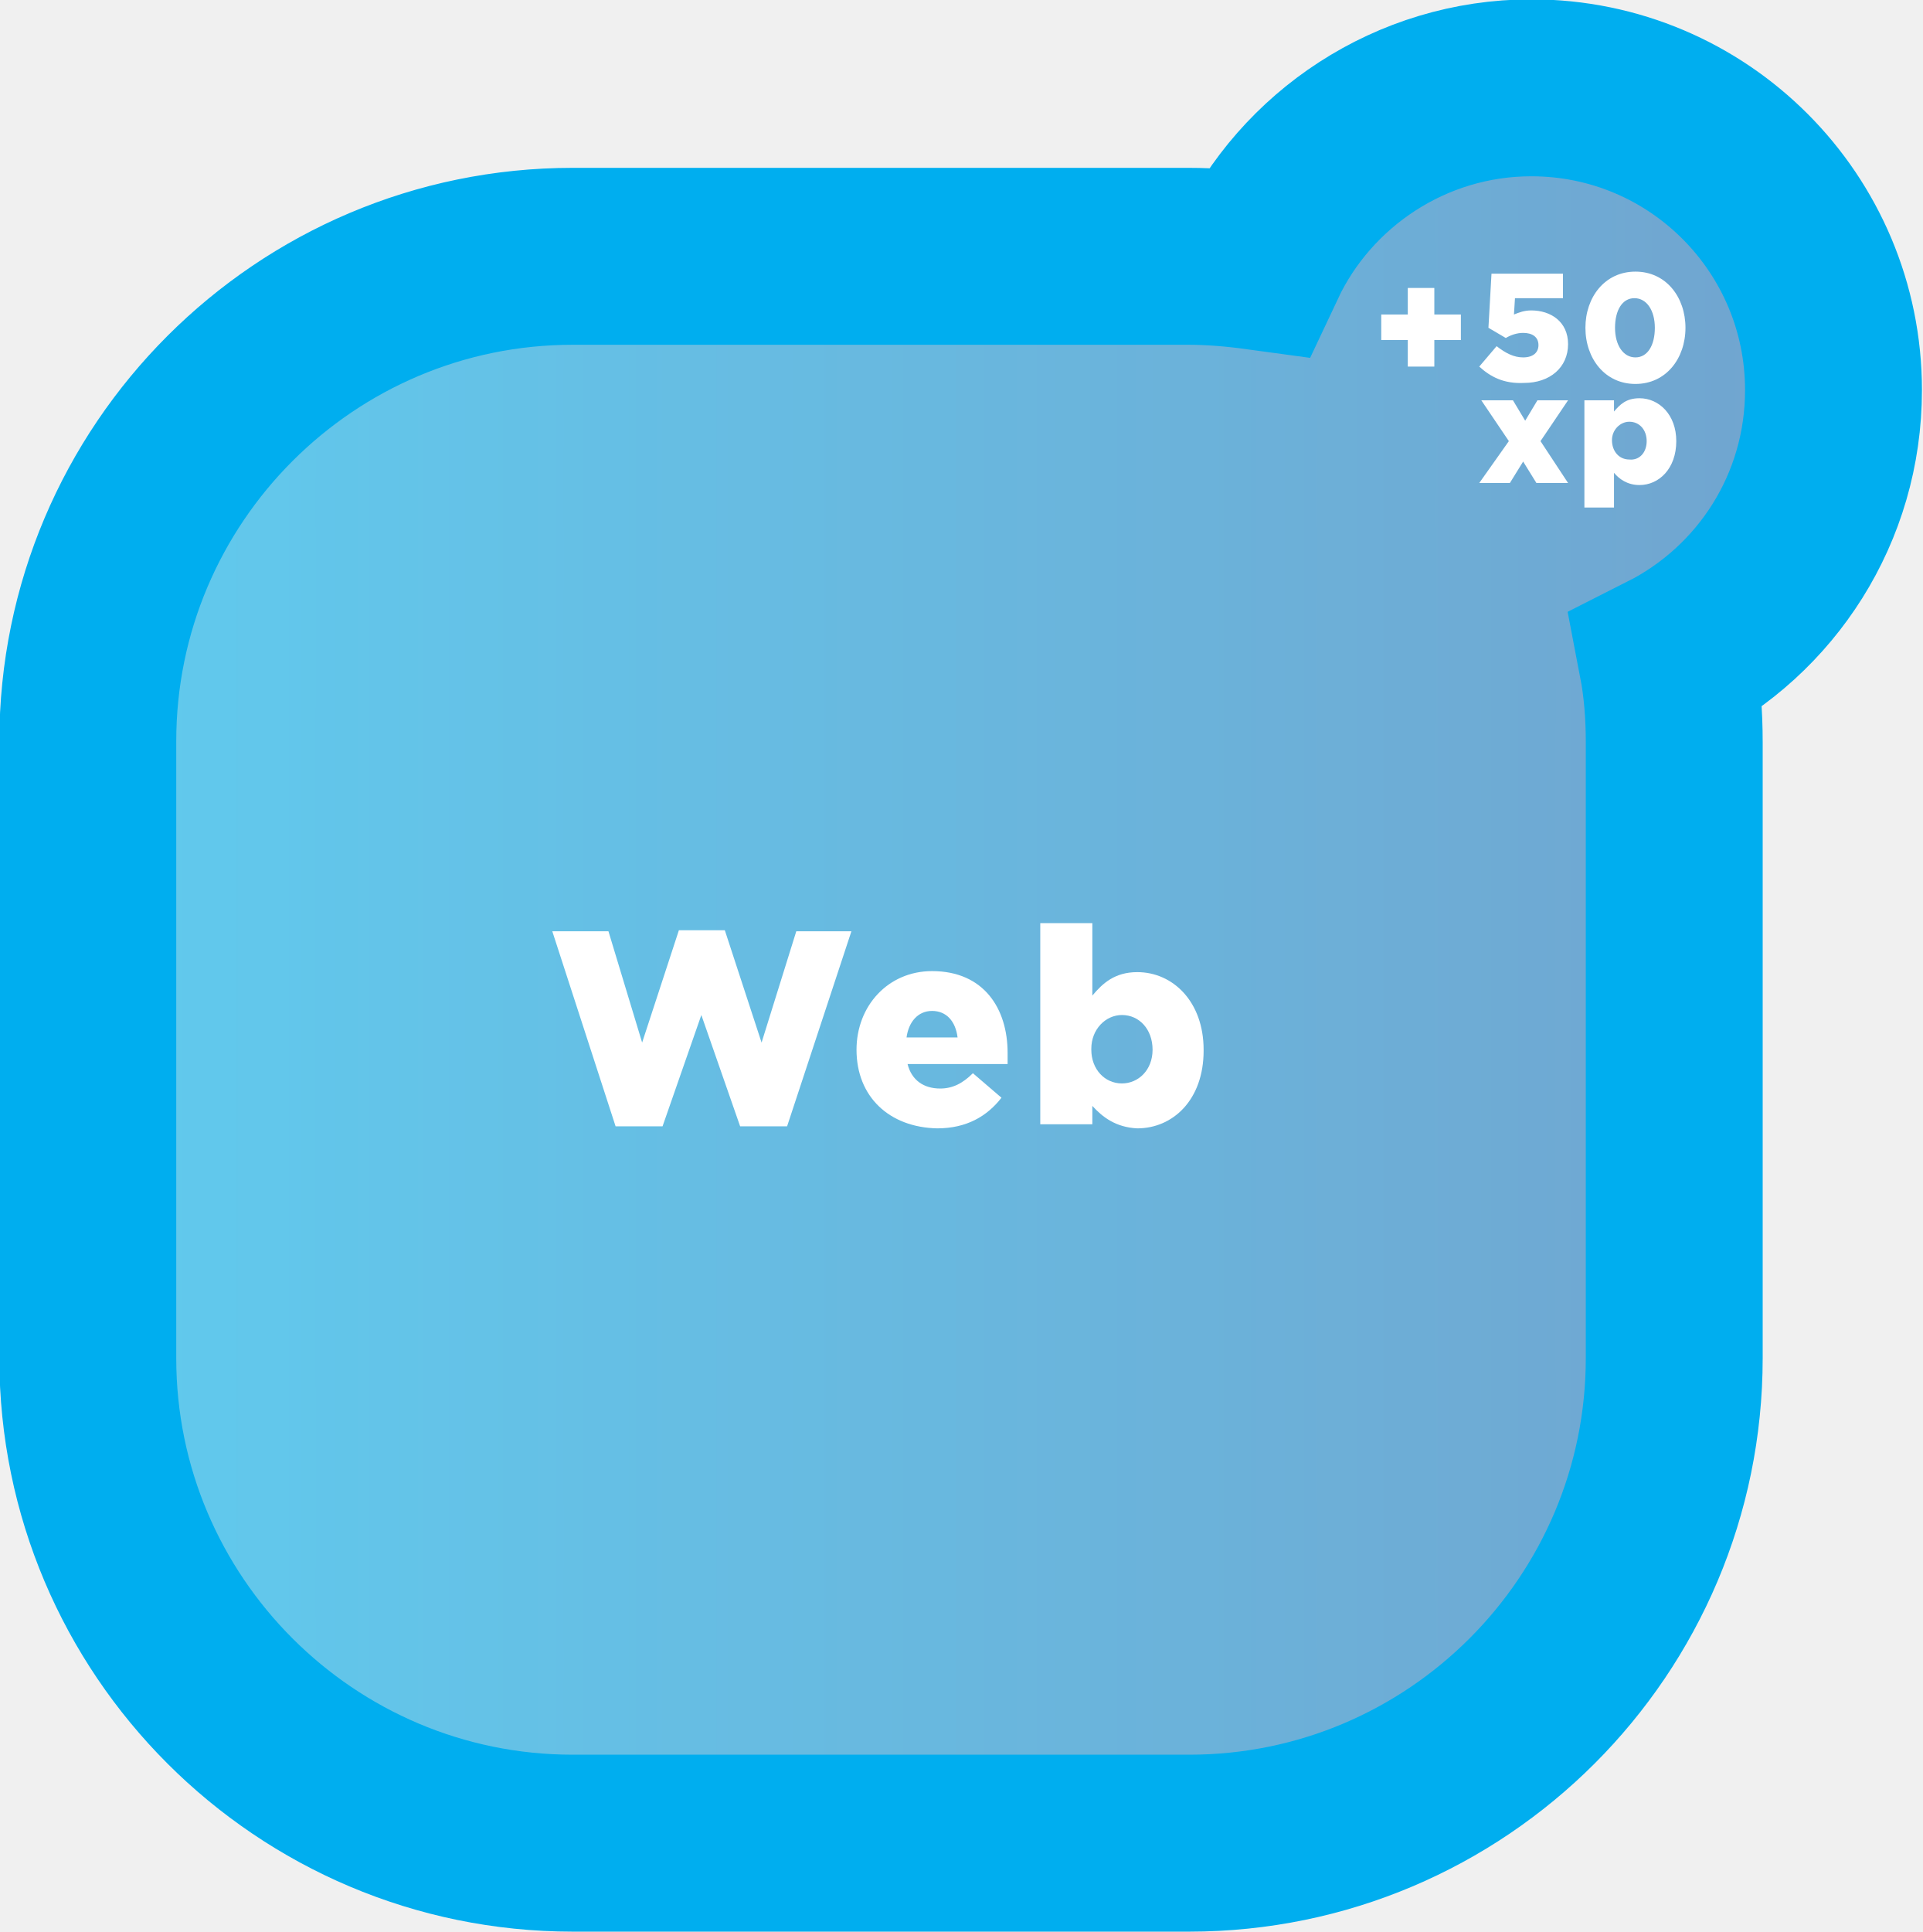
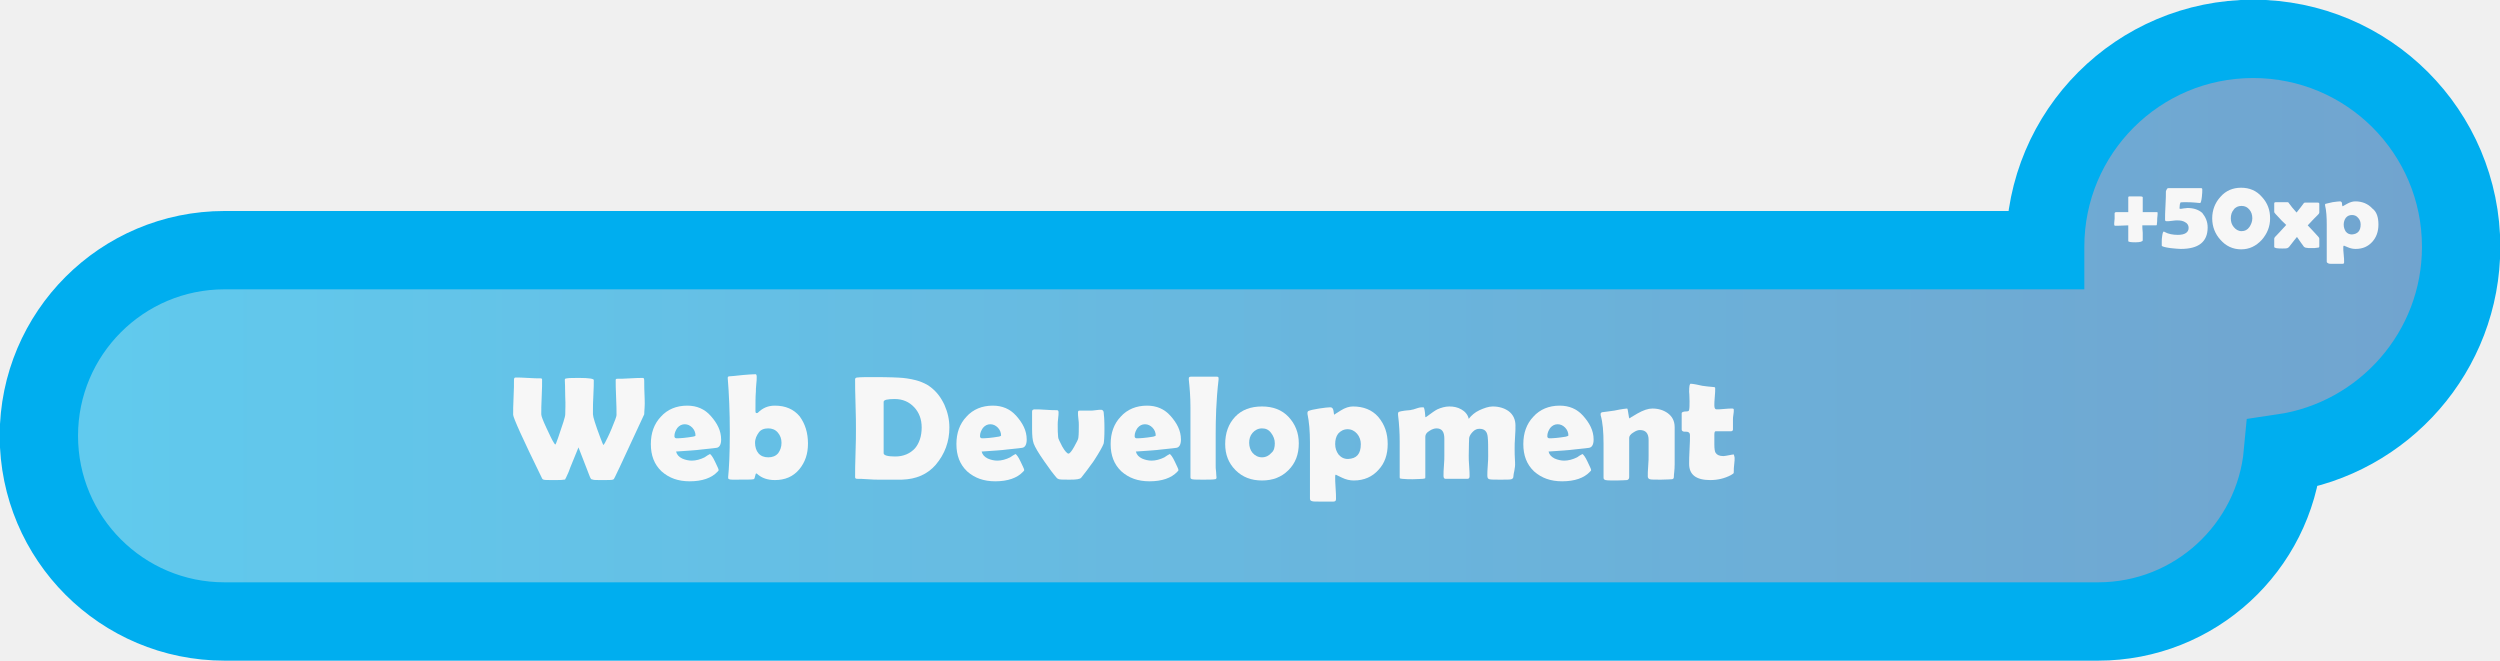
- <svg xmlns="http://www.w3.org/2000/svg" version="1.1" id="Layer_1" x="0px" y="0px" width="188.3px" height="189.2px" viewBox="0 0 188.3 189.2" style="enable-background:new 0 0 188.3 189.2;" xml:space="preserve">
+ <svg xmlns="http://www.w3.org/2000/svg" version="1.1" id="Layer_1" x="0px" y="0px" viewBox="-497 346.3 604.6 159.7" style="enable-background:new -497 346.3 604.6 159.7;" xml:space="preserve">
  <style type="text/css">
- 
- 	.st0{fill:none;stroke:#009444;stroke-width:8.299;stroke-miterlimit:10;}
- 	.st1{fill:none;stroke:#E1871E;stroke-width:4.141;stroke-miterlimit:10;}
- 	.st2{fill:none;stroke:#00AEEF;stroke-width:17.327;stroke-miterlimit:10;}
- 	.st3{fill:none;stroke:#00AEEF;stroke-width:7.864;stroke-miterlimit:10;}
- 	.st4{fill:#E0E0E0;}
- 	.st5{fill:#E1871E;}
- 	.st6{opacity:0.6;clip-path:url(#SVGID_18_);fill:url(#SVGID_19_);}
- 	.st7{fill:none;stroke:#00AEEF;stroke-width:4.141;stroke-miterlimit:10;}
- 	.st8{fill:#ED1C24;}
- 	.st9{fill:none;stroke:#414042;stroke-width:13.892;stroke-miterlimit:10;}
- 	.st10{fill:none;stroke:#FFFFFF;stroke-width:0.673;stroke-miterlimit:10;}
- 	.st11{opacity:0.8;fill:#FFFFFF;}
- 	.st12{fill:none;stroke:#E1871E;stroke-width:8.299;stroke-miterlimit:10;}
- 	.st13{clip-path:url(#SVGID_18_);fill:none;stroke:#00AEEF;stroke-width:24.964;stroke-miterlimit:10;}
- 	.st14{opacity:0.6;fill:url(#SVGID_3_);}
- 	.st15{opacity:0.6;fill:url(#SVGID_4_);}
- 	.st16{opacity:0.6;fill:url(#SVGID_7_);}
- 	.st17{opacity:0.6;fill:url(#SVGID_8_);}
- 	.st18{fill:#231F20;}
- 	.st19{fill:#00AEEF;stroke:#00AEEF;stroke-width:1.573;stroke-linejoin:round;stroke-miterlimit:10;}
- 	.st20{opacity:0.9;fill:url(#SVGID_15_);stroke:url(#SVGID_16_);stroke-miterlimit:10;}
- 	.st21{fill:none;stroke:#00AEEF;stroke-width:8.299;stroke-miterlimit:10;}
- 	.st22{fill:#00AEEF;stroke:#00AEEF;stroke-width:1.66;stroke-linejoin:round;stroke-miterlimit:10;}
- 	.st23{clip-path:url(#SVGID_2_);}
- 	.st24{fill:url(#SVGID_5_);}
- 	.st25{fill:url(#SVGID_6_);}
- 	.st26{fill:url(#SVGID_9_);}
- 	.st27{fill:#2BB673;}
- 	.st28{clip-path:url(#SVGID_21_);fill:none;stroke:#00AEEF;stroke-width:24.964;stroke-miterlimit:10;}
- 	.st29{opacity:0.8;}
- 	.st30{fill:#FFFFFF;}
- 	.st31{opacity:0.6;clip-path:url(#SVGID_21_);fill:url(#SVGID_22_);}
- 	.st32{fill:none;stroke:#00AEEF;stroke-width:18.253;stroke-miterlimit:10;}
- 	.st33{opacity:0.6;fill:url(#SVGID_11_);}
- 	.st34{opacity:0.6;fill:url(#SVGID_12_);}
- 	.st35{opacity:0.6;fill:url(#SVGID_23_);}
- 	.st36{opacity:0.6;fill:url(#SVGID_24_);}
- 	.st37{opacity:0.6;fill:url(#SVGID_25_);}
- 	.st38{opacity:0.6;fill:url(#SVGID_26_);}
- 	.st39{opacity:0.6;fill:url(#SVGID_27_);}
- 	.st40{opacity:0.6;fill:url(#SVGID_28_);}
- 	.st41{opacity:0.6;fill:url(#SVGID_29_);}
- 	.st42{opacity:0.6;fill:url(#SVGID_30_);}
- 	.st43{fill:none;stroke:#ED1C24;stroke-width:7.864;stroke-miterlimit:10;}
- 	.st44{fill:none;stroke:#009444;stroke-width:7.864;stroke-miterlimit:10;}
- 	.st45{opacity:0.8;fill:#414042;}
- 	.st46{fill:none;stroke:#ED1C24;stroke-width:4.141;stroke-miterlimit:10;}
- 	.st47{fill:none;stroke:#009444;stroke-width:4.141;stroke-miterlimit:10;}
- 	.st48{fill:url(#SVGID_10_);}
- 	.st49{fill:url(#SVGID_13_);}
- 	.st50{fill:url(#SVGID_14_);}
- 	.st51{fill:none;stroke:#00AEEF;stroke-width:18.944;stroke-miterlimit:10;}
- 	.st52{fill:#00AEEF;stroke:#00AEEF;stroke-width:0.828;stroke-linejoin:round;stroke-miterlimit:10;}
- 	.st53{fill:#A7A9AC;}
- 	.st54{fill:none;stroke:#FFFFFF;stroke-width:2.02;stroke-miterlimit:10;}
- 	.st55{fill:#414042;}
- 	.st56{fill:none;stroke:#E1871E;stroke-width:7.864;stroke-miterlimit:10;}
- 	.st57{fill:none;stroke:#FFFFFF;stroke-width:0.74;stroke-miterlimit:10;}
- 	.st58{fill:none;stroke:#ED1C24;stroke-width:8.299;stroke-miterlimit:10;}
- 
+ 	.st0{opacity:0.6;fill:url(#SVGID_1_);enable-background:new    ;}
+ 	.st1{fill:none;stroke:#00AEEF;stroke-width:18.944;stroke-miterlimit:10;}
+ 	.st2{fill:#F7F7F7;}
</style>
+   <linearGradient id="SVGID_1_" gradientUnits="userSpaceOnUse" x1="-487.6" y1="428.45" x2="98.2" y2="428.45" gradientTransform="matrix(1 0 0 -1 0 854.6)">
+     <stop offset="0" style="stop-color:#00B2ED" />
+     <stop offset="0.995" style="stop-color:#1D71B8" />
+   </linearGradient>
+   <path class="st0" d="M98.2,406c0-27.8-22.5-50.3-50.3-50.3S-2.4,378.2-2.4,406c0,0.3,0,0.5,0,0.8h-440.3  c-24.8,0-44.9,20.1-44.9,44.9c0,24.8,20.1,44.9,44.9,44.9H10.4c23.4,0,42.6-17.9,44.7-40.7C79.5,452.3,98.2,431.3,98.2,406z" />
+   <path class="st1" d="M98.2,406c0-27.8-22.5-50.3-50.3-50.3S-2.4,378.2-2.4,406c0,0.3,0,0.5,0,0.8h-440.3  c-24.8,0-44.9,20.1-44.9,44.9c0,24.8,20.1,44.9,44.9,44.9H10.4c23.4,0,42.6-17.9,44.7-40.7C79.5,452.3,98.2,431.3,98.2,406z" />
  <g>
-     <g>
-       <g>
-         <linearGradient id="SVGID_2_" gradientUnits="userSpaceOnUse" x1="8.663" y1="94.32" x2="179.637" y2="94.32">
-           <stop offset="0" style="stop-color:#00B2ED" />
-           <stop offset="0.995" style="stop-color:#1D71B8" />
-         </linearGradient>
-         <path style="opacity:0.6;fill:url(#SVGID_2_);" d="M179.6,38c0-16.3-13.2-29.6-29.6-29.6c-11.8,0-22.1,7-26.8,17     c-2.2-0.3-4.5-0.5-6.8-0.5H56.1c-26.2,0-47.5,21.3-47.5,47.5v60.4c0,26.2,21.3,47.5,47.5,47.5h60.4c26.2,0,47.5-21.3,47.5-47.5     V72.4c0-2.7-0.2-5.4-0.7-8C173,59.5,179.6,49.5,179.6,38z" />
-         <path class="st2" d="M179.6,38.2c0-16.3-13.2-29.6-29.6-29.6c-11.8,0-22.1,7-26.8,17c-2.2-0.3-4.5-0.5-6.8-0.5H56.1     c-26.2,0-47.5,21.3-47.5,47.5V133c0,26.2,21.3,47.5,47.5,47.5h60.4c26.2,0,47.5-21.3,47.5-47.5V72.7c0-2.7-0.2-5.4-0.7-8     C173,59.8,179.6,49.8,179.6,38.2z" />
-       </g>
-       <g>
-         <path class="st30" d="M137.9,33.3h-2.6v-2.5h2.6v-2.6h2.6v2.6h2.6v2.5h-2.6v2.6h-2.6V33.3z" />
-         <path class="st30" d="M144.9,35.9l1.7-2c0.9,0.7,1.7,1.1,2.6,1.1c1,0,1.5-0.5,1.5-1.2v0c0-0.8-0.6-1.2-1.5-1.2     c-0.6,0-1.2,0.2-1.7,0.5l-1.7-1l0.3-5.3h7v2.4h-4.7l-0.1,1.6c0.5-0.2,1-0.4,1.7-0.4c1.9,0,3.6,1.1,3.6,3.3v0     c0,2.3-1.8,3.8-4.3,3.8C147.3,37.6,146,36.9,144.9,35.9z" />
-         <path class="st30" d="M155.3,32.1L155.3,32.1c0-3,1.9-5.5,4.9-5.5c3,0,4.9,2.5,4.9,5.5v0c0,3-1.9,5.5-4.9,5.5     C157.2,37.6,155.3,35.1,155.3,32.1z M162.1,32.1L162.1,32.1c0-1.7-0.8-2.9-2-2.9c-1.2,0-1.9,1.2-1.9,2.9v0c0,1.7,0.8,2.9,2,2.9     C161.4,35,162.1,33.8,162.1,32.1z" />
-         <path class="st30" d="M147.8,43.2l-2.7-4h3.1l1.2,2l1.2-2h3l-2.7,4l2.7,4.1h-3.1l-1.3-2.1l-1.3,2.1h-3L147.8,43.2z" />
-         <path class="st30" d="M155.2,39.2h2.9v1.1c0.6-0.7,1.2-1.3,2.5-1.3c1.9,0,3.6,1.6,3.6,4.2v0c0,2.7-1.7,4.3-3.6,4.3     c-1.2,0-2-0.6-2.5-1.2v3.4h-2.9V39.2z M161.3,43.2L161.3,43.2c0-1.1-0.7-1.9-1.7-1.9c-0.9,0-1.7,0.8-1.7,1.8v0     c0,1.1,0.7,1.9,1.7,1.9C160.6,45.1,161.3,44.3,161.3,43.2z" />
-       </g>
-     </g>
-     <g>
-       <path class="st30" d="M54.1,91.2h5.5l3.3,10.9l3.6-11h4.5l3.6,11L78,91.2h5.4l-6.3,19.1h-4.6l-3.8-10.9l-3.8,10.9h-4.6L54.1,91.2z    " />
-       <path class="st30" d="M83.9,102.8L83.9,102.8c0-4.3,3.1-7.7,7.4-7.7c5.1,0,7.4,3.7,7.4,8c0,0.3,0,0.7,0,1.1h-9.8    c0.4,1.6,1.6,2.4,3.2,2.4c1.2,0,2.2-0.5,3.2-1.5l2.8,2.4c-1.4,1.8-3.4,3-6.3,3C87.1,110.4,83.9,107.4,83.9,102.8z M93.8,101.6    c-0.2-1.6-1.1-2.6-2.5-2.6c-1.4,0-2.3,1.1-2.5,2.6H93.8z" />
-       <path class="st30" d="M107,108.3v1.8h-5.1V90.4h5.1v7.1c1-1.2,2.2-2.3,4.4-2.3c3.5,0,6.5,2.9,6.5,7.6v0.1c0,4.8-3,7.6-6.5,7.6    C109.3,110.4,108,109.4,107,108.3z M112.9,102.8L112.9,102.8c0-2-1.3-3.4-3-3.4c-1.6,0-3,1.4-3,3.3v0.1c0,1.9,1.3,3.3,3,3.3    C111.5,106.1,112.9,104.8,112.9,102.8z" />
-     </g>
+     <path class="st2" d="M-341.2,446.5c0,0-1.1,2.4-3.3,7.1c-2.2,4.8-3.5,7.5-3.8,8.1c-0.1,0.2-0.2,0.3-0.2,0.4c0,0.1-0.2,0.1-0.3,0.2   c-0.3,0.1-1.1,0.1-2.5,0.1c-1.3,0-2.1,0-2.3-0.1c-0.2-0.1-0.4-0.1-0.4-0.1s-0.1-0.1-0.2-0.3c-0.1-0.1-0.4-1-1-2.5l-1.9-4.9l-2,4.9   c-0.2,0.6-0.5,1.4-1,2.4c-0.1,0.2-0.2,0.3-0.2,0.4s-0.2,0.1-0.4,0.1c-0.4,0.1-1.2,0.1-2.3,0.1c-1.4,0-2.3,0-2.5-0.1   c-0.2,0-0.4-0.2-0.5-0.5c-4.6-9.4-6.9-14.5-6.9-15.2c0-0.9,0-2.3,0.1-4.2s0.1-3.3,0.1-4.2c0-0.4,0.1-0.6,0.4-0.6c0.7,0,1.7,0,3,0.1   s2.4,0.1,3,0.1c0.3,0,0.4,0.1,0.4,0.3c0,0.9,0,2.4-0.1,4.2s-0.1,3.3-0.1,4.2c0,0.4,0.4,1.5,1.3,3.4c0.8,1.7,1.3,2.8,1.7,3.4   c0.2,0.3,0.3,0.5,0.4,0.5c0.1,0,0.3-0.6,0.7-1.7c1.1-3.2,1.7-5,1.7-5.6c0-1.1,0.1-2.4,0-4.1c0-2.4-0.1-3.8-0.1-4.1   c0-0.2,0-0.4,0.1-0.4s0.2-0.1,0.4-0.1c0.6-0.1,1.6-0.1,3.1-0.1c2.2,0,3.4,0.2,3.4,0.5c0,0.8,0,2-0.1,3.7c-0.1,1.6-0.1,2.8-0.1,3.7   v0.9c0,0.6,0.6,2.5,1.8,5.7c0.4,1.1,0.7,1.7,0.7,1.7c0.1,0,0.2-0.2,0.4-0.5c0.3-0.6,0.9-1.7,1.6-3.4c0.8-1.9,1.2-3,1.2-3.3   c0-0.9,0-2.4-0.1-4.3s-0.1-3.3-0.1-4.2c0-0.2,0.1-0.3,0.4-0.3c0.7,0,1.7,0,3.1-0.1s2.4-0.1,3.1-0.1c0.2,0,0.3,0.2,0.3,0.7   c0,0.9,0,2.3,0.1,4.2S-341.2,445.6-341.2,446.5z" />
+     <path class="st2" d="M-322.6,452.6c0,1.2-0.4,1.9-1.1,2c-0.1,0-1.3,0.2-3.6,0.4c-1.4,0.2-3.4,0.3-6.2,0.5c0.2,0.8,0.7,1.3,1.5,1.7   c0.7,0.3,1.5,0.5,2.3,0.5c1,0,2.1-0.3,3.1-0.8c0.4-0.3,0.9-0.6,1.3-0.8c0.2,0.1,0.7,0.7,1.2,1.8s0.9,1.8,0.9,2.1   c0,0.1-0.1,0.2-0.3,0.4c-1.4,1.5-3.7,2.3-6.7,2.3c-2.8,0-5-0.8-6.8-2.4c-1.8-1.7-2.6-3.9-2.6-6.6c0-2.7,0.8-4.9,2.4-6.6   c1.6-1.8,3.8-2.7,6.4-2.7c2.3,0,4.2,0.8,5.7,2.5S-322.6,450.4-322.6,452.6z M-328.8,451.6c0-0.7-0.3-1.4-0.8-1.9s-1.1-0.8-1.8-0.8   c-0.7,0-1.3,0.3-1.8,0.9c-0.4,0.6-0.7,1.2-0.7,2c0,0.3,0.2,0.5,0.5,0.5c0.9,0,2.2-0.1,4-0.4C-328.9,451.8-328.8,451.7-328.8,451.6z   " />
+     <path class="st2" d="M-301.6,453.6c0,2.5-0.7,4.5-2.1,6.2c-1.5,1.8-3.5,2.6-5.9,2.6c-1.8,0-3.2-0.5-4.3-1.5   c-0.1-0.1-0.2-0.1-0.2-0.1c-0.1,0-0.2,0.2-0.3,0.7s-0.2,0.7-0.4,0.7c-0.2,0.1-1.9,0.1-5,0.1c-0.7,0-1.1-0.1-1.1-0.4   c0,0,0-0.1,0-0.3c0.2-1.9,0.4-5.4,0.4-10.7c0-5-0.2-9.4-0.5-13.1l0-0.2c0-0.2,0.2-0.3,0.5-0.3c0.3,0,1.3-0.1,3.1-0.3   c1.3-0.1,2.3-0.2,3.1-0.2c0.2,0,0.3,0.2,0.3,0.6c0,0.5,0,1.1-0.1,1.8c-0.1,0.9-0.1,1.5-0.1,1.8c-0.1,1.2-0.1,2.7-0.1,4.7   c0,0.4,0.1,0.5,0.3,0.5c0.1,0,0.2,0,0.3-0.1c1.1-1.1,2.4-1.7,4.1-1.7c2.6,0,4.6,0.9,6,2.6C-302.3,448.8-301.6,450.9-301.6,453.6z    M-308,453.4c0-1-0.3-1.8-0.9-2.5s-1.4-1-2.3-1c-1,0-1.8,0.3-2.3,1s-0.9,1.5-0.9,2.5c0,1,0.3,1.9,0.8,2.5c0.6,0.7,1.4,1,2.4,1   c1,0,1.8-0.3,2.4-1C-308.3,455.2-308,454.4-308,453.4z" />
+     <path class="st2" d="M-267.4,449.7c0,3.4-1.1,6.4-3.3,9c-2,2.3-4.7,3.5-8.2,3.6c-0.7,0-2.5,0-5.6,0c-0.6,0-1.4,0-2.6-0.1   s-2-0.1-2.6-0.1c-0.3,0-0.5-0.1-0.5-0.4c0-1.3,0-3.2,0.1-5.8s0.1-4.5,0.1-5.8c0-1.3,0-3.4-0.1-6.1s-0.1-4.7-0.1-6   c0-0.2,0.2-0.4,0.5-0.4c0.8-0.1,2.2-0.1,4.1-0.1c3.6,0,5.9,0.1,7,0.2c2.8,0.3,5,1,6.5,2.1c1.5,1.1,2.6,2.5,3.5,4.4   C-267.8,446-267.4,447.8-267.4,449.7z M-274.1,449.7c0-2-0.6-3.6-1.8-4.9c-1.2-1.3-2.8-2-4.7-2c-1.8,0-2.7,0.2-2.7,0.7   c0,0.7,0,1.7,0,3.1s0,2.4,0,3.1c0,0.7,0,1.7,0,3.1s0,2.4,0,3.1c0,0.5,0.9,0.8,2.8,0.8c2,0,3.6-0.7,4.8-2   C-274.7,453.5-274.1,451.8-274.1,449.7z" />
+     <path class="st2" d="M-248.7,452.6c0,1.2-0.4,1.9-1.1,2c-0.1,0-1.3,0.2-3.6,0.4c-1.4,0.2-3.4,0.3-6.2,0.5c0.2,0.8,0.7,1.3,1.5,1.7   c0.7,0.3,1.5,0.5,2.3,0.5c1,0,2.1-0.3,3.1-0.8c0.4-0.3,0.9-0.6,1.3-0.8c0.2,0.1,0.7,0.7,1.2,1.8s0.9,1.8,0.9,2.1   c0,0.1-0.1,0.2-0.3,0.4c-1.4,1.5-3.7,2.3-6.7,2.3c-2.8,0-5-0.8-6.8-2.4c-1.8-1.7-2.6-3.9-2.6-6.6c0-2.7,0.8-4.9,2.4-6.6   c1.6-1.8,3.8-2.7,6.4-2.7c2.3,0,4.2,0.8,5.7,2.5S-248.7,450.4-248.7,452.6z M-254.9,451.6c0-0.7-0.3-1.4-0.8-1.9s-1.1-0.8-1.8-0.8   c-0.7,0-1.3,0.3-1.8,0.9c-0.4,0.6-0.7,1.2-0.7,2c0,0.3,0.2,0.5,0.5,0.5c0.9,0,2.2-0.1,4-0.4C-255,451.8-254.9,451.7-254.9,451.6z" />
+     <path class="st2" d="M-229.9,450c0,2-0.1,3.2-0.2,3.6c-0.3,0.8-1.1,2.2-2.4,4.2c-1.2,1.7-2.2,3-3,4c-0.3,0.4-1.2,0.5-2.8,0.5   c-1.3,0-2.2,0-2.6-0.1c-0.2-0.1-0.5-0.2-0.6-0.4c-0.7-0.8-1.7-2.1-3-4c-1.4-2-2.2-3.4-2.5-4.2c-0.3-0.8-0.4-2-0.4-3.6   c0-0.5,0-1.1,0-2.1s0-1.6,0-2.1c0-0.3,0.2-0.5,0.6-0.5c0.6,0,1.5,0,2.7,0.1s2.1,0.1,2.7,0.1c0.3,0,0.4,0.2,0.4,0.5   c0,0.3,0,0.8-0.1,1.5s-0.1,1.2-0.1,1.5c0,1.2,0,2.2,0.1,3c0,0.4,0.4,1.1,1,2.3c0.7,1.2,1.2,1.7,1.5,1.7c0.3,0,0.8-0.6,1.4-1.7   c0.6-1.1,1-1.8,1-2.2c0.1-0.8,0.1-1.8,0.1-3c0-0.3,0-0.9-0.1-1.5s-0.1-1.2-0.1-1.5c0-0.4,0.1-0.5,0.4-0.5c0.3,0,0.7,0,1.3,0   s1,0,1.3,0s0.7,0,1.3-0.1s1-0.1,1.3-0.1c0.3,0,0.5,0.2,0.6,0.5C-230,446.6-229.9,447.9-229.9,450z" />
+     <path class="st2" d="M-211.4,452.6c0,1.2-0.4,1.9-1.1,2c-0.1,0-1.3,0.2-3.6,0.4c-1.4,0.2-3.4,0.3-6.2,0.5c0.2,0.8,0.7,1.3,1.5,1.7   c0.7,0.3,1.5,0.5,2.3,0.5c1,0,2.1-0.3,3.1-0.8c0.4-0.3,0.9-0.6,1.3-0.8c0.2,0.1,0.7,0.7,1.2,1.8s0.9,1.8,0.9,2.1   c0,0.1-0.1,0.2-0.3,0.4c-1.4,1.5-3.7,2.3-6.7,2.3c-2.8,0-5-0.8-6.8-2.4c-1.8-1.7-2.6-3.9-2.6-6.6c0-2.7,0.8-4.9,2.4-6.6   c1.6-1.8,3.8-2.7,6.4-2.7c2.3,0,4.2,0.8,5.7,2.5S-211.4,450.4-211.4,452.6z M-217.5,451.6c0-0.7-0.3-1.4-0.8-1.9s-1.1-0.8-1.8-0.8   c-0.7,0-1.3,0.3-1.8,0.9c-0.4,0.6-0.7,1.2-0.7,2c0,0.3,0.2,0.5,0.5,0.5c0.9,0,2.2-0.1,4-0.4C-217.7,451.8-217.5,451.7-217.5,451.6z   " />
+     <path class="st2" d="M-203,451.6c0,3.2,0,5.7,0,7.4c0,0.3,0,0.7,0.1,1.4c0,0.6,0.1,1.1,0.1,1.4c0,0.2-0.1,0.4-0.4,0.4   c-0.5,0.1-1.5,0.1-2.8,0.1c-1.4,0-2.3,0-2.7-0.1c-0.3-0.1-0.4-0.2-0.4-0.5c0,0,0-0.3,0-0.8c0-1,0-2.6,0-4.7s0-3.6,0-4.7   c0-4.9,0-7.2,0-6.7c0-2.6-0.2-4.8-0.4-6.7c0-0.1,0-0.2,0-0.3c0-0.3,0.2-0.4,0.5-0.4h6.3c0.3,0,0.4,0.1,0.4,0.4l0,0.3   C-202.9,443.2-203,447.7-203,451.6z" />
+     <path class="st2" d="M-182.9,453.5c0,2.7-0.8,4.8-2.5,6.5s-3.8,2.5-6.4,2.5c-2.6,0-4.7-0.8-6.4-2.5s-2.5-3.8-2.5-6.3   c0-2.7,0.8-4.9,2.4-6.6s3.8-2.5,6.5-2.5c2.6,0,4.8,0.8,6.4,2.5S-182.9,450.9-182.9,453.5z M-188.7,453.5c0-0.9-0.3-1.7-0.9-2.5   s-1.3-1.1-2.2-1.1c-0.9,0-1.7,0.4-2.3,1.1c-0.6,0.7-0.8,1.5-0.8,2.4c0,0.9,0.3,1.8,0.8,2.4c0.6,0.7,1.4,1.1,2.3,1.1   c0.9,0,1.7-0.4,2.3-1.1C-188.9,455.3-188.7,454.5-188.7,453.5z" />
+     <path class="st2" d="M-161.4,453.7c0,2.5-0.7,4.6-2.2,6.2c-1.5,1.7-3.5,2.6-6,2.6c-0.9,0-1.9-0.2-2.9-0.7s-1.5-0.7-1.4-0.7   c-0.2,0-0.2,0.2-0.2,0.5c0,0.6,0,1.5,0.1,2.7s0.1,2.1,0.1,2.7c0,0.4-0.2,0.6-0.6,0.6l-3.6,0c-0.8,0-1.3,0-1.6-0.1   c-0.4-0.1-0.5-0.3-0.5-0.7l0-13.5c0-2.7-0.2-5-0.6-6.9c0-0.1,0-0.2,0-0.3c0-0.2,0.1-0.3,0.2-0.4c0.5-0.2,1.3-0.4,2.6-0.6   c1.3-0.2,2.2-0.3,2.7-0.3c0.5,0,0.7,0.3,0.8,0.9s0.1,0.9,0.2,0.9c-0.1,0,0.4-0.3,1.5-1s2.1-1,3-1c2.5,0,4.6,0.8,6.1,2.5   C-162.1,449-161.4,451.1-161.4,453.7z M-167.9,453.7c0-0.9-0.3-1.8-0.9-2.5c-0.6-0.7-1.4-1.1-2.3-1.1c-0.9,0-1.7,0.4-2.3,1.1   c-0.5,0.7-0.7,1.5-0.7,2.5c0,1,0.3,1.8,0.8,2.5c0.6,0.7,1.3,1.1,2.3,1.1C-168.9,457.2-167.9,456.1-167.9,453.7z" />
+     <path class="st2" d="M-131,461.5c0,0.4-0.2,0.6-0.5,0.7s-1.2,0.1-2.6,0.1c-1.4,0-2.3,0-2.7-0.1s-0.5-0.4-0.5-0.9   c0-0.5,0-1.3,0.1-2.4s0.1-1.9,0.1-2.4c0-2.1,0-3.5-0.1-4.4c-0.1-1.4-0.7-2.1-2-2.1c-0.6,0-1.1,0.2-1.6,0.7s-0.8,1-0.9,1.5   c0,0.5-0.1,1.9-0.1,4.3c0,0.6,0,1.4,0.1,2.5s0.1,2,0.1,2.5c0,0.4-0.2,0.6-0.5,0.6h-5.3c-0.3,0-0.5-0.2-0.5-0.7c0-0.6,0-1.4,0.1-2.5   s0.1-1.9,0.1-2.5c0-0.4,0-1.1,0-2s0-1.5,0-2c0-1.7-0.6-2.5-1.9-2.5c-0.5,0-1.1,0.2-1.7,0.6c-0.7,0.4-1,0.9-1,1.4c0,1.1,0,2.7,0,4.8   s0,3.7,0,4.8c0,0.3,0,0.5-0.1,0.5s-0.3,0.1-0.5,0.1c-0.5,0-1.4,0.1-2.5,0.1c-0.7,0-1.6,0-2.5-0.1c-0.3,0-0.4-0.1-0.5-0.1   s-0.1-0.2-0.1-0.5c0-0.9,0-2.3,0-4.2s0-3.3,0-4.2c0-1.9-0.1-4.1-0.4-6.5c0-0.1,0-0.2,0-0.3c0-0.2,0.1-0.3,0.2-0.4   c0.3-0.1,0.7-0.2,1.5-0.3c0.9-0.1,1.4-0.1,1.6-0.2c0.1,0,0.6-0.1,1.4-0.4c0.6-0.2,1-0.2,1.4-0.2c0.2,0,0.3,0.4,0.4,1.2   s0.1,1.2,0.1,1.2c0.1,0,0.3-0.1,0.4-0.2c1.1-0.8,1.9-1.4,2.5-1.7c0.9-0.4,1.9-0.7,2.9-0.7c1.1,0,2,0.2,2.9,0.7   c0.9,0.5,1.6,1.3,1.8,2.3c0.6-0.8,1.5-1.6,2.6-2.1s2.2-0.9,3.2-0.9c1.5,0,2.8,0.4,3.8,1.1c1.1,0.8,1.7,2,1.7,3.5   c0,0.6,0,1.6-0.1,2.8s-0.1,2.2-0.1,2.8c0,0.7,0,1.8,0.1,3.3S-131,460.8-131,461.5z" />
+     <path class="st2" d="M-111.6,452.6c0,1.2-0.4,1.9-1.1,2c-0.1,0-1.3,0.2-3.6,0.4c-1.4,0.2-3.4,0.3-6.2,0.5c0.2,0.8,0.7,1.3,1.5,1.7   c0.7,0.3,1.5,0.5,2.3,0.5c1,0,2.1-0.3,3.1-0.8c0.4-0.3,0.9-0.6,1.3-0.8c0.2,0.1,0.7,0.7,1.2,1.8s0.9,1.8,0.9,2.1   c0,0.1-0.1,0.2-0.3,0.4c-1.4,1.5-3.7,2.3-6.7,2.3c-2.8,0-5-0.8-6.8-2.4c-1.8-1.7-2.6-3.9-2.6-6.6c0-2.7,0.8-4.9,2.4-6.6   c1.6-1.8,3.8-2.7,6.4-2.7c2.3,0,4.2,0.8,5.7,2.5S-111.6,450.4-111.6,452.6z M-117.7,451.6c0-0.7-0.3-1.4-0.8-1.9s-1.1-0.8-1.8-0.8   c-0.7,0-1.3,0.3-1.8,0.9c-0.4,0.6-0.7,1.2-0.7,2c0,0.3,0.2,0.5,0.5,0.5c0.9,0,2.2-0.1,4-0.4C-117.9,451.8-117.7,451.7-117.7,451.6z   " />
+     <path class="st2" d="M-92.2,461.7c0,0.3-0.2,0.5-0.5,0.5s-1.2,0.1-2.6,0.1c-1.5,0-2.4,0-2.7-0.1s-0.5-0.3-0.5-0.7   c0-0.6,0-1.4,0.1-2.5s0.1-2,0.1-2.5c0-0.4,0-1.1,0-1.9s0-1.5,0-1.9c0-1.6-0.7-2.4-2.1-2.4c-0.5,0-1,0.2-1.6,0.6   c-0.7,0.4-1,0.9-1,1.3v9.5c0,0.4-0.2,0.6-0.5,0.7c-0.4,0-1.2,0.1-2.5,0.1c-1.4,0-2.3,0-2.7-0.1c-0.4-0.1-0.5-0.3-0.5-0.6   c0-0.9,0-2.3,0-4.1s0-3.2,0-4.1c0-2.9-0.2-5.2-0.7-6.9c0-0.1,0-0.2,0-0.3c0-0.2,0.1-0.3,0.3-0.4c0.7-0.1,1.7-0.2,3-0.4   c1.9-0.4,2.9-0.5,3.1-0.5c0.1,0,0.2,0.4,0.3,1.2s0.2,1.2,0.3,1.2c-0.1,0,0.5-0.4,1.9-1.2s2.6-1.2,3.6-1.2c1.5,0,2.7,0.4,3.7,1.1   c1.1,0.8,1.7,1.9,1.7,3.4v5.6c0,0.8,0,1.9,0,3.4S-92.2,460.9-92.2,461.7z" />
+     <path class="st2" d="M-77.5,457c0,0.4,0,0.9-0.1,1.6s-0.1,1.2-0.1,1.6s0,0.5-0.1,0.6s-0.3,0.2-0.6,0.4c-1.5,0.8-3.2,1.2-5,1.2   c-3.4,0-5.1-1.3-5.1-3.9c0-0.8,0-1.9,0.1-3.5s0.1-2.7,0.1-3.5c0-0.5-0.3-0.8-0.9-0.8c0,0-0.1,0-0.2,0c-0.1,0-0.2,0-0.2,0   c-0.4,0-0.7-0.2-0.7-0.5c0-0.2,0-0.5,0-0.9s0-0.7,0-0.9c0-0.2,0-0.6,0-1.1s0-0.9,0-1.1c0-0.2,0.4-0.4,1.1-0.4   c0.4,0,0.7-0.1,0.7-0.4c0.1-0.4,0.1-1.1,0.1-2.1c0-1.5-0.1-2.2-0.1-2.2c0-1.4,0.1-2,0.4-2c0.3,0,0.8,0.1,1.4,0.2   c0.7,0.2,1.1,0.2,1.4,0.3c0.6,0.1,1.5,0.2,2.7,0.3c0.3,0,0.4,0.1,0.4,0.3c0,0.5,0,1.2-0.1,2.1s-0.1,1.7-0.1,2.1   c0,0.6,0.2,0.9,0.5,0.9c0.4,0,1,0,1.9-0.1s1.5-0.1,1.9-0.1c0.3,0,0.4,0.1,0.4,0.3c0,0.3,0,0.7-0.1,1.2s-0.1,0.9-0.1,1.2   c0,0.3,0,0.7,0,1.2s0,0.9,0,1.2c0,0.2-0.2,0.4-0.5,0.4c-0.2,0-0.6,0-1.2,0s-0.9,0-1.2,0h-1.3c-0.2,0-0.3,0.3-0.3,0.8   c0,0.3,0,0.7,0,1.2c0,0.6,0,1,0,1.2c0,1,0.1,1.7,0.3,2c0.3,0.5,0.9,0.8,1.9,0.8c0.3,0,0.7-0.1,1.3-0.2s0.9-0.2,1.2-0.2   C-77.6,456.6-77.5,456.8-77.5,457z" />
+   </g>
+   <g>
+     <path class="st2" d="M24.5,400.8c-0.4,0-0.9,0-1.7,0c-0.8,0-1.4,0-1.7,0c0,0.3,0,0.9,0.1,1.8c0,0.7,0,1.3,0,1.8   c0,0.3-0.6,0.5-1.8,0.5c-1.1,0-1.7-0.1-1.7-0.3c0-0.5,0-1.1,0-1.9c0-1.1,0-1.7,0-1.9c-2,0.1-3.1,0.1-3.2,0.1   c-0.1,0-0.2-0.1-0.2-0.4c0-0.1,0-0.5,0.1-1.3c0-0.5,0-0.9,0-1.4c0.1-0.1,0.2-0.2,0.3-0.2c0.4,0,0.9,0,1.5,0c0.8,0,1.3,0,1.5,0   c0-0.7,0-1.4,0-2.2V394c0-0.1,0.1-0.2,0.3-0.2c0.3,0,0.7,0,1.3,0s1,0,1.3,0c0.4,0,0.6,0.1,0.6,0.2c0,0.4,0,1,0,1.8s0,1.4,0,1.8   c1.7,0,2.8,0,3.4,0c0.2,0,0.2,0.1,0.2,0.2c0,0.1,0,0.6-0.1,1.4c0,0.3,0,0.8-0.1,1.5C24.6,400.7,24.5,400.8,24.5,400.8z" />
+     <path class="st2" d="M36.9,401.3c0,3.5-2.2,5.2-6.5,5.2c-0.6,0-1.5-0.1-2.5-0.2c-1.4-0.2-2.1-0.4-2.1-0.6c0-0.1,0-0.4,0-1   c0-0.3,0-0.8,0.1-1.3c0.1-0.7,0.2-1.1,0.4-1.1c0,0,0.1,0,0.2,0.1c0.9,0.5,2,0.7,3.2,0.7c1.7,0,2.6-0.6,2.6-1.7   c0-0.6-0.3-1.1-0.9-1.4c-0.5-0.3-1.1-0.4-1.8-0.4c-0.3,0-0.7,0-1.3,0.1s-1,0.1-1.3,0.1c-0.3,0-0.4-0.1-0.4-0.4c0-0.8,0-1.9,0.1-3.4   s0.1-2.7,0.1-3.4c0-0.1,0.1-0.3,0.2-0.5s0.2-0.3,0.4-0.3c0.2,0,1.3,0,3.3,0c2.3,0,3.8,0,4.6,0c0.2,0,0.3,0.1,0.3,0.3   c0,0.4,0,1.1-0.1,1.8c-0.1,1-0.3,1.5-0.4,1.5l-0.1,0c-1.8-0.2-2.9-0.2-3.3-0.2c-0.9,0-1.3,0-1.4,0.1c-0.1,0.2-0.2,0.7-0.2,1.3   c0,0.1,0,0.2,0.1,0.2c0.2,0,0.5,0,0.9-0.1c0.4,0,0.7-0.1,0.9-0.1c1.5,0,2.7,0.4,3.6,1.2C36.4,398.8,36.9,399.9,36.9,401.3z" />
+     <path class="st2" d="M52,399.1c0,2-0.7,3.7-2,5.2c-1.4,1.5-3,2.3-5,2.3s-3.7-0.8-5-2.3c-1.3-1.4-2-3.2-2-5.2c0-2,0.7-3.8,2-5.2   c1.3-1.5,3-2.2,5-2.2s3.7,0.7,5,2.2C51.4,395.4,52,397.1,52,399.1z M47.7,399.1c0-0.8-0.2-1.5-0.7-2.1c-0.5-0.6-1.1-0.9-1.9-0.9   c-0.8,0-1.5,0.3-1.9,0.9c-0.5,0.6-0.7,1.3-0.7,2.1c0,0.8,0.2,1.5,0.7,2.1c0.5,0.6,1.1,1,1.9,1c0.8,0,1.4-0.3,1.9-1   C47.4,400.6,47.7,399.9,47.7,399.1z" />
+     <path class="st2" d="M63.9,405.9c0,0.2-0.1,0.3-0.4,0.3c-0.5,0.1-0.9,0.1-1.5,0.1c-0.5,0-1,0-1.4-0.1c-0.1,0-0.2-0.1-0.4-0.2   c-0.4-0.5-1-1.4-1.7-2.4c-0.2,0.2-0.8,1-1.9,2.4c-0.1,0.1-0.2,0.2-0.4,0.3c-0.3,0.1-0.7,0.1-1.3,0.1c-1.2,0-1.9-0.1-1.9-0.4   c0-0.2,0-0.6,0-1s0-0.8,0-1c0-0.1,0.1-0.3,0.2-0.4c0.6-0.6,1.5-1.6,2.7-2.9c-0.5-0.5-1.1-1-1.6-1.6c-0.9-0.9-1.3-1.4-1.3-1.5v-2.1   c0-0.2,0.1-0.3,0.4-0.3c0.3,0,0.8,0,1.4,0s1.1,0,1.4,0c0.2,0,0.3,0.1,0.4,0.3c0.4,0.6,1,1.3,1.8,2.2c0.7-0.9,1.3-1.6,1.7-2.2   c0.1-0.2,0.3-0.2,0.4-0.2c0.3,0,0.8,0,1.5,0s1.1,0,1.5,0c0.3,0,0.4,0.1,0.4,0.3v2.1c0,0.1-0.1,0.3-0.2,0.4   c-0.6,0.6-1.5,1.5-2.6,2.7c0.6,0.6,1.5,1.6,2.6,2.8c0.1,0.1,0.2,0.3,0.2,0.4V405.9z" />
+     <path class="st2" d="M78.2,400.6c0,1.7-0.5,3.1-1.5,4.2c-1,1.1-2.3,1.7-4,1.7c-0.6,0-1.2-0.1-1.9-0.4s-1-0.4-0.9-0.4   c-0.1,0-0.2,0.1-0.2,0.4c0,0.4,0,1,0.1,1.8s0.1,1.4,0.1,1.8c0,0.3-0.1,0.4-0.4,0.4l-2.4,0c-0.5,0-0.9,0-1-0.1   c-0.2-0.1-0.4-0.2-0.4-0.4l0-9c0-1.8-0.1-3.4-0.4-4.6c0-0.1,0-0.1,0-0.2c0-0.1,0-0.2,0.1-0.2c0.3-0.1,0.9-0.2,1.7-0.4   c0.8-0.1,1.4-0.2,1.8-0.2c0.3,0,0.5,0.2,0.5,0.6s0.1,0.6,0.2,0.6c-0.1,0,0.3-0.2,1-0.6s1.4-0.6,2-0.6c1.7,0,3.1,0.6,4.1,1.7   C77.8,397.5,78.2,398.9,78.2,400.6z M73.9,400.6c0-0.6-0.2-1.2-0.6-1.6c-0.4-0.5-0.9-0.7-1.5-0.7c-0.6,0-1.1,0.2-1.5,0.7   c-0.3,0.4-0.5,1-0.5,1.6c0,0.7,0.2,1.2,0.5,1.7c0.4,0.5,0.9,0.7,1.5,0.7C73.2,402.9,73.9,402.1,73.9,400.6z" />
  </g>
</svg>
